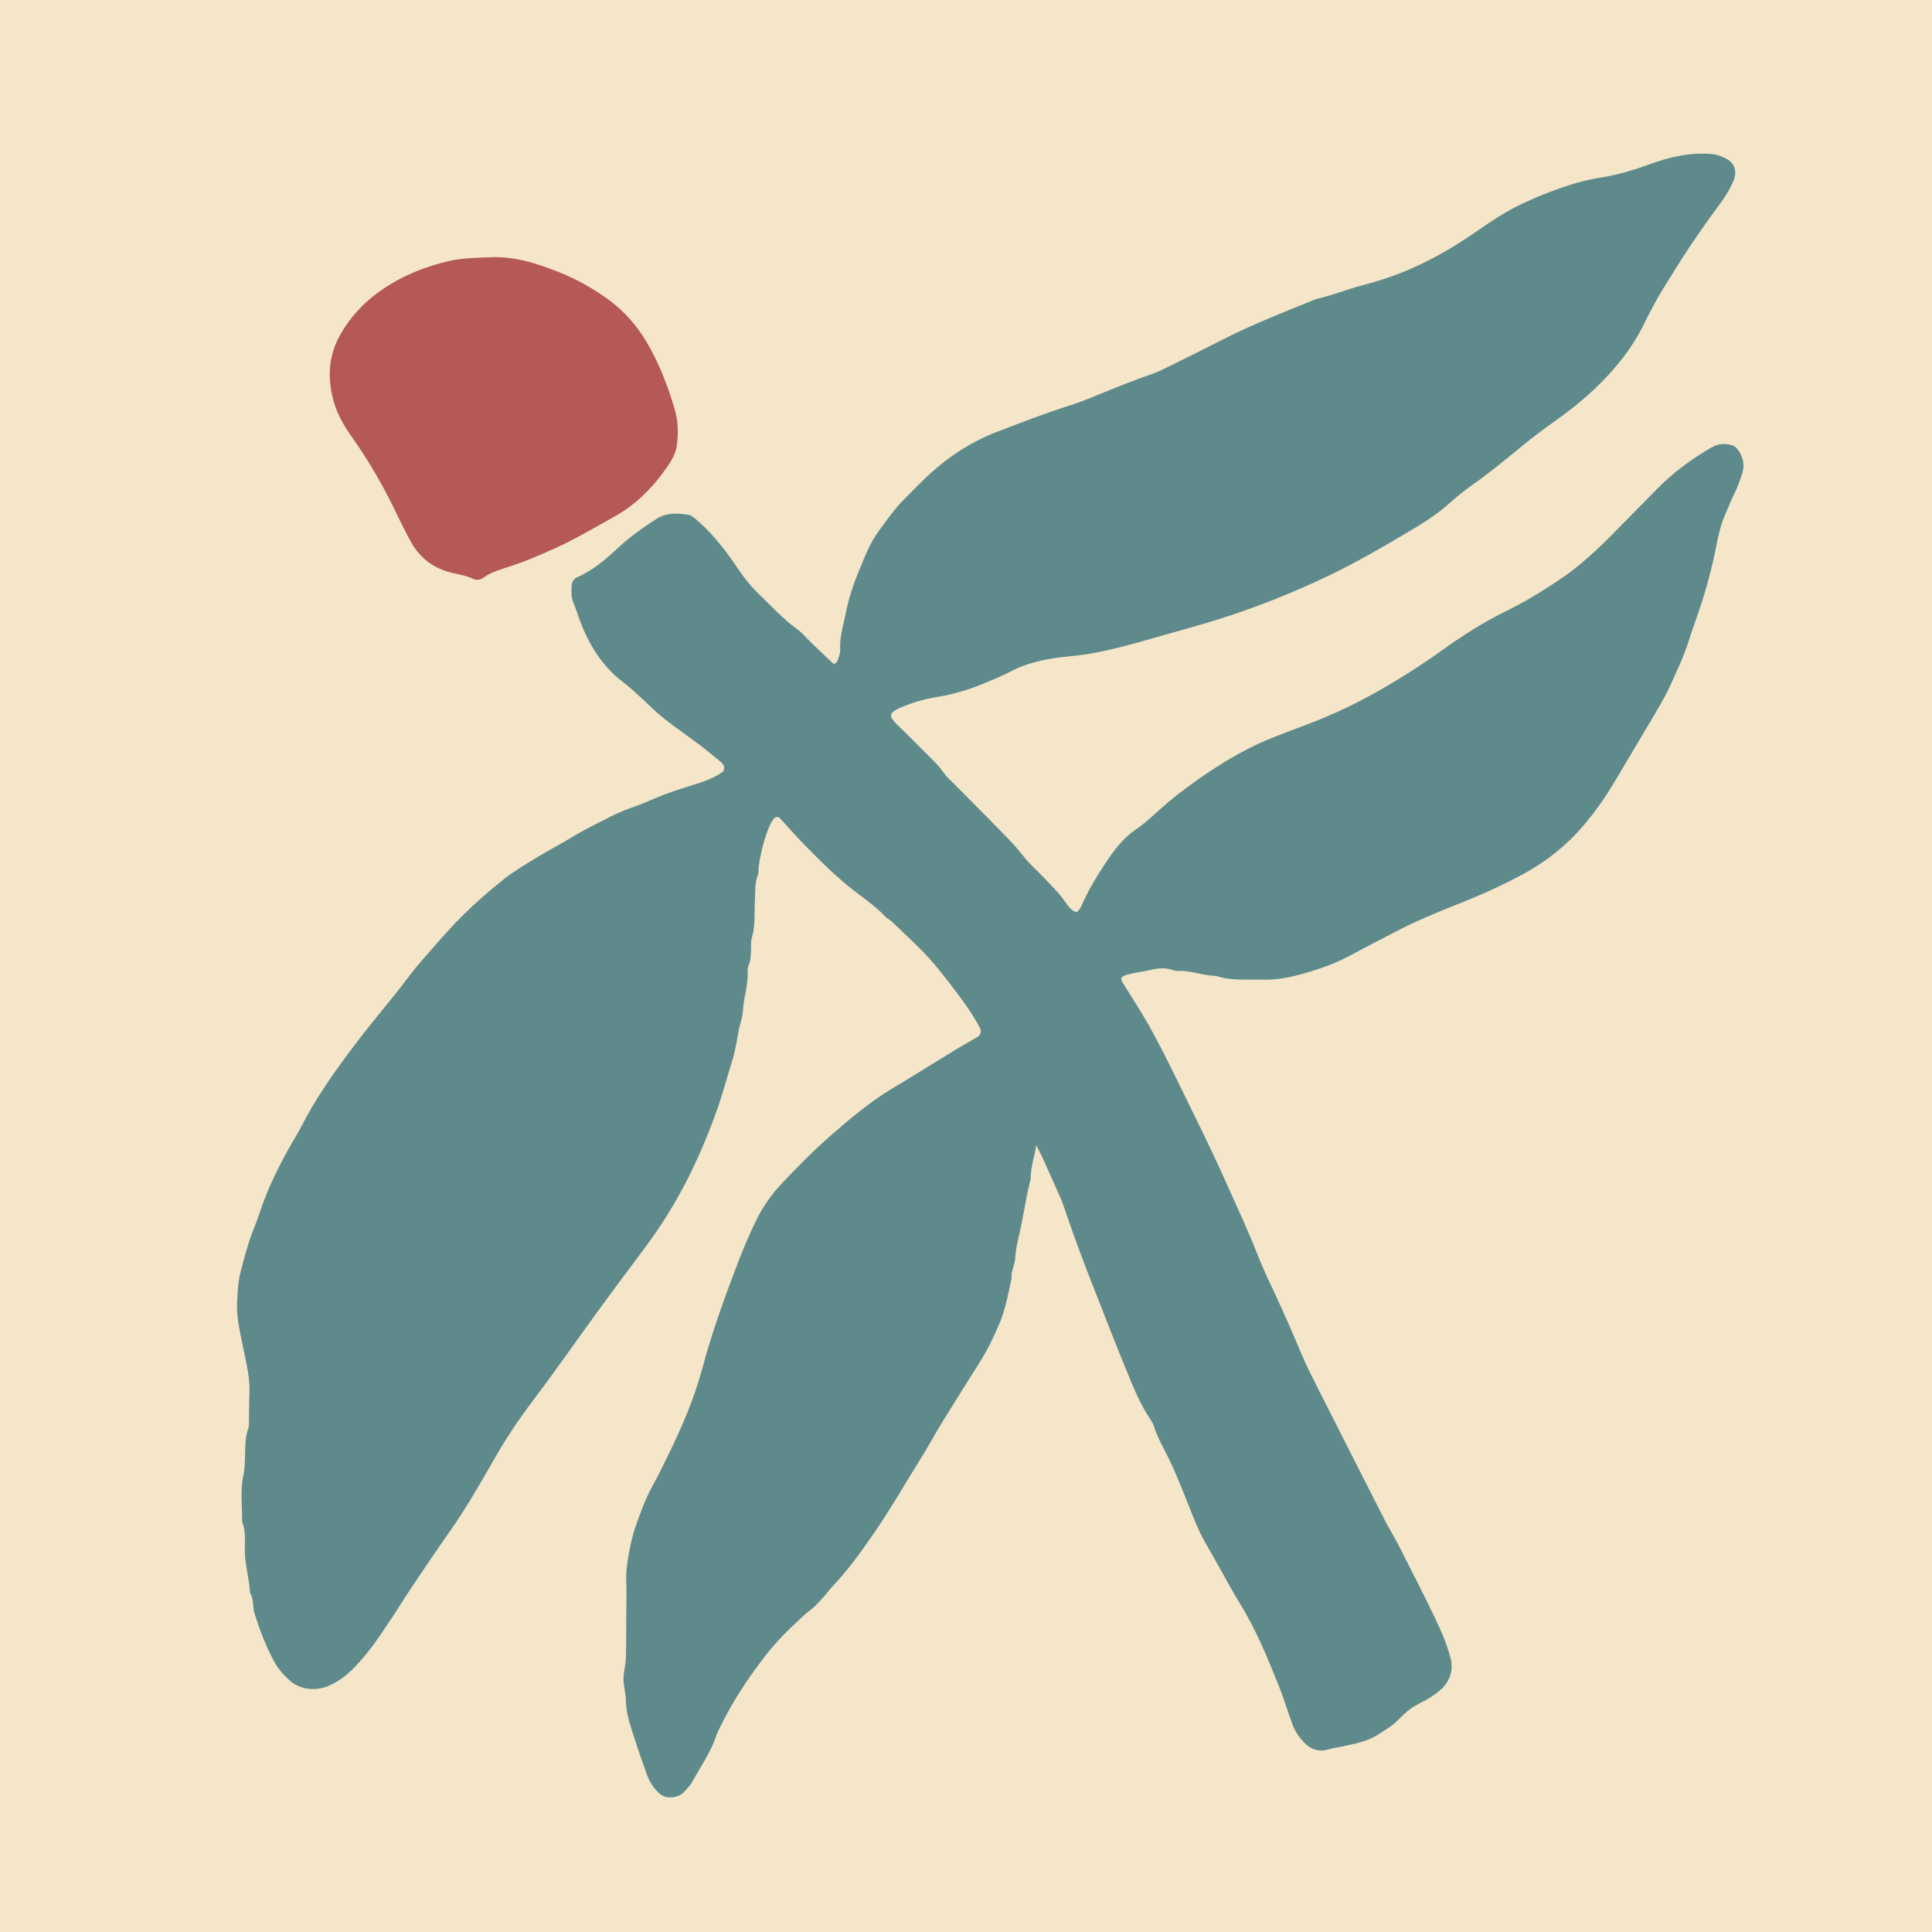
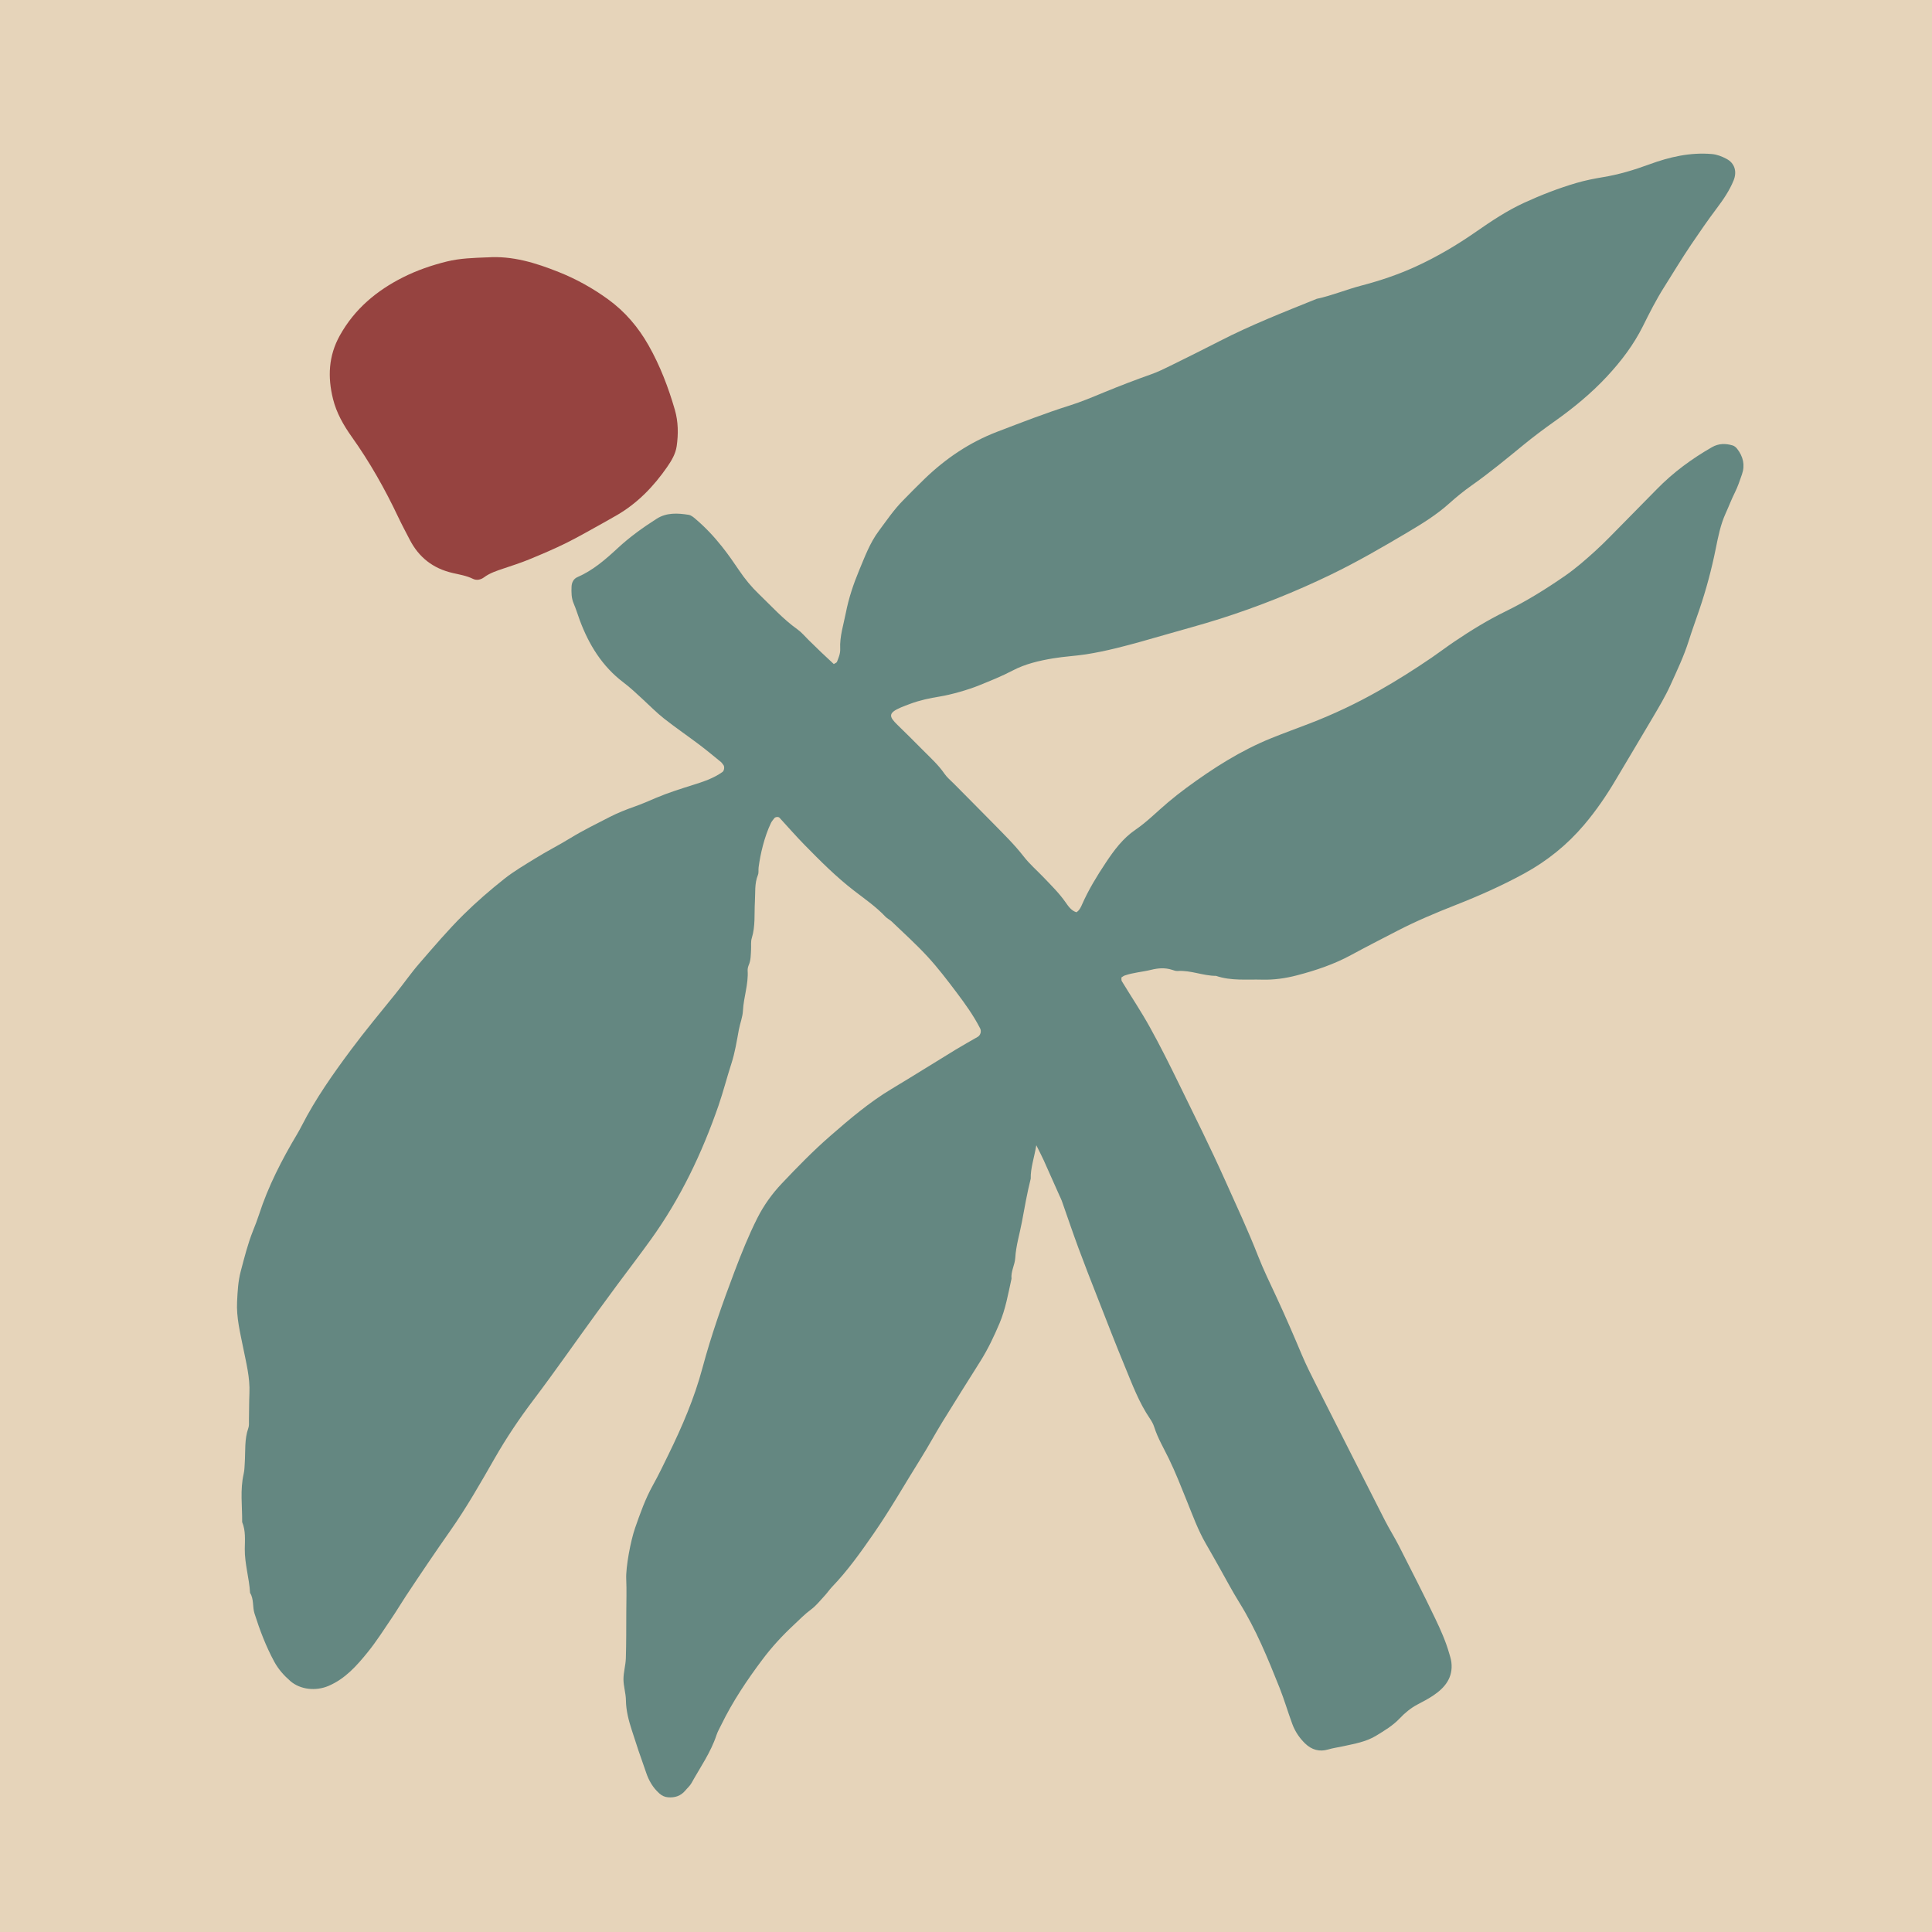
<svg xmlns="http://www.w3.org/2000/svg" width="200mm" height="200mm" viewBox="0 0 566.93 566.93">
  <g id="zone-1">
-     <rect x="0" y="0" width="566.93" height="566.93" fill="#f5e6ca" />
+     <rect x="0" y="0" width="566.93" height="566.93" fill="#e6d4ba" />
  </g>
  <g id="zone-3">
-     <path d="M142.97,75.53c7.42-.53,14.29,1.63,21.01,4.31,5.12,2.04,9.92,4.71,14.41,7.96,5.03,3.64,8.92,8.23,11.93,13.55,3.37,5.95,5.8,12.31,7.7,18.87,1.02,3.53,1.06,7.11.55,10.69-.32,2.28-1.53,4.29-2.82,6.15-3.93,5.66-8.64,10.56-14.66,14.07-1.31.76-2.63,1.52-3.96,2.25-3.66,2.01-7.27,4.12-11,5.97-3.56,1.76-7.24,3.32-10.92,4.83-2.45,1.01-4.99,1.81-7.5,2.66-1.98.67-3.96,1.3-5.67,2.57-.98.73-2.2.97-3.24.45-1.92-.94-3.99-1.26-6.01-1.73-5.75-1.33-9.9-4.6-12.57-9.79-1.13-2.19-2.3-4.36-3.35-6.58-3.89-8.23-8.35-16.13-13.64-23.56-2.43-3.42-4.5-7.04-5.51-11.13-1.6-6.44-1.34-12.64,2.02-18.66,4.33-7.76,10.78-13.14,18.56-17.05,4.06-2.04,8.35-3.52,12.8-4.62,3.94-.97,7.89-1.06,11.86-1.22" fill="#b55955" />
+     <path d="M142.97,75.53c7.42-.53,14.29,1.63,21.01,4.31,5.12,2.04,9.92,4.71,14.41,7.96,5.03,3.64,8.92,8.23,11.93,13.55,3.37,5.95,5.8,12.31,7.7,18.87,1.02,3.53,1.06,7.11.55,10.69-.32,2.28-1.53,4.29-2.82,6.15-3.93,5.66-8.64,10.56-14.66,14.07-1.31.76-2.63,1.52-3.96,2.25-3.66,2.01-7.27,4.12-11,5.97-3.56,1.76-7.24,3.32-10.92,4.83-2.45,1.01-4.99,1.81-7.5,2.66-1.98.67-3.96,1.3-5.67,2.57-.98.73-2.2.97-3.24.45-1.92-.94-3.99-1.26-6.01-1.73-5.75-1.33-9.9-4.6-12.57-9.79-1.13-2.19-2.3-4.36-3.35-6.58-3.89-8.23-8.35-16.13-13.64-23.56-2.43-3.42-4.5-7.04-5.51-11.13-1.6-6.44-1.34-12.64,2.02-18.66,4.33-7.76,10.78-13.14,18.56-17.05,4.06-2.04,8.35-3.52,12.8-4.62,3.94-.97,7.89-1.06,11.86-1.22" fill="#964340" />
  </g>
  <g id="zone-2">
-     <path d="M304.11,336c-.67,3.93-1.73,6.8-1.65,9.86-1.06,4.2-1.8,8.46-2.59,12.72-.65,3.51-1.74,6.94-1.95,10.54-.12,2.08-1.33,3.96-1.1,6.11-.98,4.41-1.74,8.88-3.51,13.07-1.62,3.83-3.4,7.59-5.62,11.12-3.72,5.92-7.46,11.83-11.12,17.79-2.18,3.54-4.14,7.21-6.35,10.73-4.62,7.36-8.9,14.94-13.86,22.09-3.77,5.44-7.6,10.84-12.21,15.64-.78.82-1.41,1.78-2.19,2.61-1.29,1.39-2.48,2.92-3.99,4.03-1.85,1.37-3.42,3-5.08,4.55-3.34,3.11-6.41,6.45-9.15,10.1-4.55,6.06-8.75,12.33-12.08,19.16-.5,1.02-1.08,2.01-1.43,3.08-1.68,5.08-4.77,9.43-7.33,14.05-.45.81-1.21,1.45-1.81,2.18-1.33,1.59-3.06,2.14-5.08,1.97-.99-.08-1.81-.48-2.54-1.14-1.89-1.69-3.1-3.79-3.89-6.17-.72-2.14-1.5-4.27-2.23-6.41-.66-1.96-1.29-3.94-1.93-5.91-.93-2.88-1.71-5.76-1.75-8.84-.02-2.05-.71-4.1-.72-6.15,0-2.05.63-4.1.7-6.15.14-4.55.11-9.1.13-13.64.02-3.22.12-6.45-.02-9.66-.15-3.46,1.28-11.17,2.61-14.98,1.49-4.27,3-8.54,5.22-12.53,1.66-2.97,3.13-6.05,4.62-9.11,3.98-8.14,7.54-16.42,9.9-25.23,2.58-9.63,5.91-19.06,9.45-28.41,2.01-5.3,4.11-10.54,6.66-15.61,1.9-3.76,4.33-7.15,7.18-10.16,4.56-4.82,9.22-9.6,14.23-13.96,5.7-4.97,11.47-9.89,18.01-13.81,6.34-3.8,12.58-7.73,18.89-11.58,2.1-1.28,4.26-2.46,6.39-3.7.8-.47,1.13-1.62.69-2.48-1.9-3.72-4.33-7.11-6.83-10.43-2.73-3.62-5.49-7.26-8.56-10.59-3.33-3.63-7.01-6.93-10.57-10.35-.54-.52-1.29-.84-1.8-1.38-2.74-2.92-6.05-5.2-9.19-7.62-5.29-4.08-9.97-8.77-14.61-13.51-2.52-2.57-4.88-5.29-7.32-7.94-.31-.34-1.23-.25-1.52.15-.33.46-.73.88-.97,1.38-1.97,4.09-3.14,9.27-3.63,13.01-.1.75.07,1.59-.2,2.25-1.04,2.55-.73,5.22-.89,7.85-.21,3.57.18,7.18-.92,10.7-.33,1.05-.14,2.26-.21,3.39-.09,1.51-.04,3.03-.66,4.47-.22.51-.37,1.11-.34,1.65.26,4.02-1.18,7.83-1.38,11.8-.1,1.89-.84,3.66-1.19,5.52-.62,3.32-1.13,6.68-2.18,9.92-1.34,4.12-2.4,8.33-3.81,12.41-4.85,13.98-11.17,27.25-19.86,39.31-3.2,4.45-6.54,8.8-9.81,13.21-2.02,2.73-4.04,5.48-6.04,8.23-6.24,8.56-12.27,17.26-18.66,25.7-4.1,5.42-7.9,11.09-11.29,17.01-4.13,7.21-8.25,14.46-13.03,21.26-4.46,6.34-8.79,12.77-13.07,19.23-1.36,2.05-2.6,4.17-3.98,6.2-2.34,3.44-4.56,6.98-7.17,10.2-3.21,3.97-6.6,7.82-11.53,9.92-3.69,1.57-8.27,1.13-11.22-1.45-1.86-1.62-3.48-3.44-4.69-5.66-2.45-4.51-4.24-9.25-5.79-14.12-.64-1.99-.14-4.2-1.31-6.07-.24-4.33-1.6-8.52-1.55-12.91.03-2.62.3-5.32-.77-7.86.04-4.71-.64-9.45.44-14.14.25-1.09.26-2.25.33-3.37.21-3.38-.12-6.82,1.05-10.11.25-.69.16-1.5.17-2.26.06-2.65.03-5.31.14-7.96.2-4.59-.97-8.98-1.85-13.41-.88-4.43-2-8.82-1.77-13.42.15-3.02.29-6,1.08-8.96,1.06-4,2.06-8.02,3.6-11.88.63-1.58,1.25-3.16,1.77-4.77,2.7-8.31,6.67-16.02,11.13-23.51.48-.81.94-1.64,1.37-2.48,4.06-7.94,9.17-15.2,14.49-22.34,4.18-5.62,8.67-10.99,13.06-16.44,2.38-2.94,4.53-6.07,7.01-8.92,4.22-4.86,8.38-9.78,12.98-14.32,3.79-3.74,7.81-7.21,11.96-10.5,2.81-2.22,5.94-4.04,9-5.94,3.38-2.1,6.95-3.9,10.33-5.97,3.73-2.29,7.65-4.19,11.52-6.19,2.35-1.21,4.82-2.19,7.33-3.07,2.14-.75,4.22-1.67,6.31-2.56,3.49-1.48,7.09-2.61,10.7-3.75,3.06-.96,6.14-1.95,8.8-3.86.51-.36.67-1.55.26-2.05-.24-.29-.44-.64-.72-.87-2.06-1.67-4.09-3.38-6.21-4.98-3.47-2.62-7.07-5.08-10.49-7.77-2.23-1.76-4.23-3.81-6.33-5.74-1.81-1.67-3.58-3.35-5.57-4.85-6.24-4.71-10.17-11.11-12.85-18.34-.59-1.59-1.07-3.23-1.74-4.78-.71-1.63-.71-3.31-.64-5.02.05-1.22.61-2.29,1.71-2.76,4.61-2,8.3-5.24,11.92-8.59,3.49-3.23,7.34-5.99,11.34-8.54,2.91-1.86,6.16-1.67,9.39-1.16.69.11,1.37.66,1.94,1.15,2.91,2.46,5.51,5.23,7.87,8.21,1.76,2.22,3.39,4.55,4.97,6.9,1.7,2.53,3.61,4.86,5.81,6.97,3.69,3.55,7.12,7.37,11.32,10.37,1.22.87,2.21,2.07,3.29,3.14,2.42,2.4,4.88,4.75,7.39,7.05.42-.27.84-.39.93-.64.48-1.23,1.02-2.44.95-3.82-.18-3.64.98-7.1,1.66-10.59.83-4.24,2.2-8.37,3.87-12.38,1.68-4,3.15-8.08,5.8-11.63,2.26-3.03,4.37-6.17,7.04-8.88,2.13-2.16,4.25-4.35,6.44-6.45,6.2-5.96,13.15-10.67,21.3-13.79,7.07-2.7,14.1-5.45,21.32-7.72,3.42-1.08,6.74-2.49,10.06-3.86,4.55-1.87,9.13-3.63,13.77-5.27,1.96-.69,3.84-1.62,5.71-2.54,4.76-2.35,9.52-4.7,14.24-7.13,9.27-4.78,18.97-8.57,28.62-12.47,4.45-.95,8.65-2.72,13.04-3.87,5.49-1.44,10.86-3.23,16.04-5.61,6.23-2.86,12.08-6.31,17.69-10.22,4.51-3.14,9.08-6.18,14.1-8.49,4.99-2.29,10.11-4.28,15.37-5.82,2.53-.74,5.14-1.26,7.74-1.69,4.69-.77,9.17-2.12,13.63-3.76,5.88-2.16,11.96-3.58,18.34-3.03,1.57.14,2.96.71,4.29,1.41,2.42,1.27,3.14,3.73,2.1,6.32-1.22,3.01-3.05,5.67-4.98,8.23-2.62,3.48-5.07,7.05-7.51,10.65-2.75,4.08-5.28,8.28-7.9,12.44-2.34,3.7-4.3,7.57-6.23,11.46-2.73,5.48-6.37,10.26-10.51,14.72-4.66,5.02-9.93,9.33-15.52,13.29-3.09,2.19-6.12,4.46-9.05,6.86-4.98,4.08-9.94,8.18-15.21,11.89-2.32,1.63-4.53,3.45-6.64,5.34-3.7,3.31-7.89,5.89-12.13,8.4-7.33,4.35-14.71,8.63-22.39,12.35-10.57,5.12-21.45,9.47-32.66,13.03-5.4,1.72-10.88,3.16-16.32,4.74-4.72,1.37-9.44,2.72-14.2,3.89-2.93.71-5.88,1.34-8.88,1.8-3.19.48-6.41.64-9.57,1.17-4.08.68-8.18,1.63-11.9,3.59-3.19,1.68-6.53,3-9.87,4.36-3.17,1.29-8.21,2.72-11.42,3.24-2.99.48-5.94,1.1-8.78,2.17-.88.33-1.77.65-2.64,1.02-3.87,1.66-3.57,2.69-1.06,5.14,2.45,2.39,4.89,4.79,7.28,7.22,2.26,2.3,4.68,4.43,6.52,7.12.74,1.08,1.8,1.95,2.74,2.89,3.87,3.92,7.77,7.81,11.62,11.74,3.05,3.12,6.17,6.15,8.86,9.62,1.73,2.24,3.92,4.12,5.89,6.18,2.22,2.33,4.52,4.58,6.39,7.25.82,1.17,1.69,2.49,3.22,2.97.87-.57,1.26-1.41,1.65-2.29,1.91-4.34,4.39-8.39,7-12.31,2.39-3.59,4.95-7.08,8.69-9.63,3.43-2.34,6.37-5.37,9.56-8.05,1.74-1.46,3.52-2.87,5.35-4.22,7.8-5.74,15.92-10.95,24.96-14.6,3.68-1.48,7.41-2.84,11.12-4.26,7.08-2.72,13.9-5.95,20.51-9.71,5.29-3,10.39-6.23,15.4-9.65,2.19-1.5,4.3-3.1,6.49-4.59,4.87-3.29,9.86-6.38,15.15-8.96,6.15-3,11.94-6.61,17.54-10.49,3.1-2.15,5.98-4.67,8.78-7.21,2.81-2.55,5.42-5.31,8.1-8.01,3.34-3.37,6.67-6.75,9.99-10.15,4.8-4.92,10.27-8.95,16.23-12.36,1.95-1.11,3.98-1.12,6.04-.5.51.15,1.01.58,1.34,1.01,1.73,2.24,2.35,4.73,1.4,7.46-.62,1.78-1.21,3.59-2.05,5.27-1.02,2.03-1.81,4.15-2.75,6.21-1.5,3.3-2.18,6.79-2.89,10.3-1.22,6.09-2.83,12.09-4.83,17.98-1.03,3.03-2.14,6.04-3.1,9.1-1.42,4.51-3.46,8.77-5.4,13.06-1.48,3.26-3.34,6.35-5.16,9.45-3.53,6.04-7.17,12.01-10.72,18.04-2.78,4.74-5.89,9.28-9.43,13.46-4.93,5.82-10.84,10.6-17.56,14.27-6.49,3.55-13.25,6.55-20.13,9.25-5.82,2.29-11.58,4.71-17.13,7.58-4.54,2.35-9.1,4.68-13.6,7.12-4.97,2.7-10.39,4.52-15.9,5.95-3.31.86-6.67,1.34-10.12,1.25-4.54-.13-9.13.41-13.56-1.11-3.81,0-7.41-1.69-11.26-1.43-.54.04-1.12-.17-1.66-.35-2.06-.66-4.06-.51-6.15.01-2.56.63-5.24.79-7.75,1.67-.34.12-.64.38-.95.57.03.37-.05.81.12,1.09,2.75,4.52,5.7,8.93,8.26,13.56,3.03,5.46,5.81,11.05,8.55,16.66,4.57,9.34,9.21,18.65,13.46,28.13,3.32,7.4,6.76,14.75,9.72,22.32,1.58,4.04,3.5,7.95,5.33,11.89,2.63,5.65,5.1,11.36,7.51,17.1,1.25,2.96,2.7,5.84,4.15,8.71,6.74,13.34,13.5,26.67,20.28,39.98,1.29,2.52,2.82,4.92,4.1,7.45,3.6,7.08,7.23,14.15,10.65,21.32,1.54,3.22,3.01,6.51,4.01,9.97.26.9.57,1.8.68,2.72.56,4.55-1.89,7.53-5.41,9.87-1.41.94-2.93,1.73-4.44,2.52-2.05,1.07-3.79,2.52-5.36,4.18-1.98,2.09-4.42,3.53-6.85,5.02-2.99,1.83-6.36,2.37-9.67,3.1-1.47.33-2.96.51-4.43.95-2.52.75-4.82.13-6.79-1.79-1.67-1.63-2.91-3.51-3.71-5.65-1.31-3.53-2.36-7.17-3.75-10.66-3.43-8.59-6.91-17.16-11.84-25.07-2.1-3.37-3.93-6.89-5.89-10.35-1.3-2.3-2.59-4.61-3.92-6.9-2.28-3.94-3.82-8.21-5.52-12.41-1.7-4.2-3.33-8.41-5.32-12.5-1.48-3.05-3.24-5.99-4.28-9.25-.28-.89-.75-1.75-1.28-2.52-3.22-4.73-5.19-10.07-7.35-15.3-2.74-6.62-5.32-13.3-7.93-19.97-1.93-4.91-3.86-9.83-5.69-14.78-1.7-4.6-3.26-9.24-4.89-13.86-.19-.53-.46-1.03-.69-1.55-1.54-3.45-3.06-6.9-4.61-10.34-.54-1.19-1.15-2.34-2.17-4.4" fill="#5e8a8b" />
+     <path d="M304.11,336c-.67,3.93-1.73,6.8-1.65,9.86-1.06,4.2-1.8,8.46-2.59,12.72-.65,3.51-1.74,6.94-1.95,10.54-.12,2.08-1.33,3.96-1.1,6.11-.98,4.41-1.74,8.88-3.51,13.07-1.62,3.83-3.4,7.59-5.62,11.12-3.72,5.92-7.46,11.83-11.12,17.79-2.18,3.54-4.14,7.21-6.35,10.73-4.62,7.36-8.9,14.94-13.86,22.09-3.77,5.44-7.6,10.84-12.21,15.64-.78.82-1.41,1.78-2.19,2.61-1.29,1.39-2.48,2.92-3.99,4.03-1.85,1.37-3.42,3-5.08,4.55-3.34,3.11-6.41,6.45-9.15,10.1-4.55,6.06-8.75,12.33-12.08,19.16-.5,1.02-1.08,2.01-1.43,3.08-1.68,5.08-4.77,9.43-7.33,14.05-.45.81-1.21,1.45-1.81,2.18-1.33,1.59-3.06,2.14-5.08,1.97-.99-.08-1.81-.48-2.54-1.14-1.89-1.69-3.1-3.79-3.89-6.17-.72-2.14-1.5-4.27-2.23-6.41-.66-1.96-1.29-3.94-1.93-5.91-.93-2.88-1.71-5.76-1.75-8.84-.02-2.05-.71-4.1-.72-6.15,0-2.05.63-4.1.7-6.15.14-4.55.11-9.1.13-13.64.02-3.22.12-6.45-.02-9.66-.15-3.46,1.28-11.17,2.61-14.98,1.49-4.27,3-8.54,5.22-12.53,1.66-2.97,3.13-6.05,4.62-9.11,3.98-8.14,7.54-16.42,9.9-25.23,2.58-9.63,5.91-19.06,9.45-28.41,2.01-5.3,4.11-10.54,6.66-15.61,1.9-3.76,4.33-7.15,7.18-10.16,4.56-4.82,9.22-9.6,14.23-13.96,5.7-4.97,11.47-9.89,18.01-13.81,6.34-3.8,12.58-7.73,18.89-11.58,2.1-1.28,4.26-2.46,6.39-3.7.8-.47,1.13-1.62.69-2.48-1.9-3.72-4.33-7.11-6.83-10.43-2.73-3.62-5.49-7.26-8.56-10.59-3.33-3.63-7.01-6.93-10.57-10.35-.54-.52-1.29-.84-1.8-1.38-2.74-2.92-6.05-5.2-9.19-7.62-5.29-4.08-9.97-8.77-14.61-13.51-2.52-2.57-4.88-5.29-7.32-7.94-.31-.34-1.23-.25-1.52.15-.33.46-.73.88-.97,1.38-1.97,4.09-3.14,9.27-3.63,13.01-.1.75.07,1.59-.2,2.25-1.04,2.55-.73,5.22-.89,7.85-.21,3.57.18,7.18-.92,10.7-.33,1.05-.14,2.26-.21,3.39-.09,1.51-.04,3.03-.66,4.47-.22.51-.37,1.11-.34,1.65.26,4.02-1.18,7.83-1.38,11.8-.1,1.89-.84,3.66-1.19,5.52-.62,3.32-1.13,6.68-2.18,9.92-1.34,4.12-2.4,8.33-3.81,12.41-4.85,13.98-11.17,27.25-19.86,39.31-3.2,4.45-6.54,8.8-9.81,13.21-2.02,2.73-4.04,5.48-6.04,8.23-6.24,8.56-12.27,17.26-18.66,25.7-4.1,5.42-7.9,11.09-11.29,17.01-4.13,7.21-8.25,14.46-13.03,21.26-4.46,6.34-8.79,12.77-13.07,19.23-1.36,2.05-2.6,4.17-3.98,6.2-2.34,3.44-4.56,6.98-7.17,10.2-3.21,3.97-6.6,7.82-11.53,9.92-3.69,1.57-8.27,1.13-11.22-1.45-1.86-1.62-3.48-3.44-4.69-5.66-2.45-4.51-4.24-9.25-5.79-14.12-.64-1.99-.14-4.2-1.31-6.07-.24-4.33-1.6-8.52-1.55-12.91.03-2.62.3-5.32-.77-7.86.04-4.71-.64-9.45.44-14.14.25-1.09.26-2.25.33-3.37.21-3.38-.12-6.82,1.05-10.11.25-.69.16-1.5.17-2.26.06-2.65.03-5.31.14-7.96.2-4.59-.97-8.98-1.85-13.41-.88-4.43-2-8.82-1.77-13.42.15-3.02.29-6,1.08-8.96,1.06-4,2.06-8.02,3.6-11.88.63-1.58,1.25-3.16,1.77-4.77,2.7-8.31,6.67-16.02,11.13-23.51.48-.81.94-1.64,1.37-2.48,4.06-7.94,9.17-15.2,14.49-22.34,4.18-5.62,8.67-10.99,13.06-16.44,2.38-2.94,4.53-6.07,7.01-8.92,4.22-4.86,8.38-9.78,12.98-14.32,3.79-3.74,7.81-7.21,11.96-10.5,2.81-2.22,5.94-4.04,9-5.94,3.38-2.1,6.95-3.9,10.33-5.97,3.73-2.29,7.65-4.19,11.52-6.19,2.35-1.21,4.82-2.19,7.33-3.07,2.14-.75,4.22-1.67,6.31-2.56,3.49-1.48,7.09-2.61,10.7-3.75,3.06-.96,6.14-1.95,8.8-3.86.51-.36.67-1.55.26-2.05-.24-.29-.44-.64-.72-.87-2.06-1.67-4.09-3.38-6.21-4.98-3.47-2.62-7.07-5.08-10.49-7.77-2.23-1.76-4.23-3.81-6.33-5.74-1.81-1.67-3.58-3.35-5.57-4.85-6.24-4.71-10.17-11.11-12.85-18.34-.59-1.59-1.07-3.23-1.74-4.78-.71-1.63-.71-3.31-.64-5.02.05-1.22.61-2.29,1.71-2.76,4.61-2,8.3-5.24,11.92-8.59,3.49-3.23,7.34-5.99,11.34-8.54,2.91-1.86,6.16-1.67,9.39-1.16.69.11,1.37.66,1.94,1.15,2.91,2.46,5.51,5.23,7.87,8.21,1.76,2.22,3.39,4.55,4.97,6.9,1.7,2.53,3.61,4.86,5.81,6.97,3.69,3.55,7.12,7.37,11.32,10.37,1.22.87,2.21,2.07,3.29,3.14,2.42,2.4,4.88,4.75,7.39,7.05.42-.27.84-.39.93-.64.48-1.23,1.02-2.44.95-3.82-.18-3.64.98-7.1,1.66-10.59.83-4.24,2.2-8.37,3.87-12.38,1.68-4,3.15-8.08,5.8-11.63,2.26-3.03,4.37-6.17,7.04-8.88,2.13-2.16,4.25-4.35,6.44-6.45,6.2-5.96,13.15-10.67,21.3-13.79,7.07-2.7,14.1-5.45,21.32-7.72,3.42-1.08,6.74-2.49,10.06-3.86,4.55-1.87,9.13-3.63,13.77-5.27,1.96-.69,3.84-1.62,5.71-2.54,4.76-2.35,9.52-4.7,14.24-7.13,9.27-4.78,18.97-8.57,28.62-12.47,4.45-.95,8.65-2.72,13.04-3.87,5.49-1.44,10.86-3.23,16.04-5.61,6.23-2.86,12.08-6.31,17.69-10.22,4.51-3.14,9.08-6.18,14.1-8.49,4.99-2.29,10.11-4.28,15.37-5.82,2.53-.74,5.14-1.26,7.74-1.69,4.69-.77,9.17-2.12,13.63-3.76,5.88-2.16,11.96-3.58,18.34-3.03,1.57.14,2.96.71,4.29,1.41,2.42,1.27,3.14,3.73,2.1,6.32-1.22,3.01-3.05,5.67-4.98,8.23-2.62,3.48-5.07,7.05-7.51,10.65-2.75,4.08-5.28,8.28-7.9,12.44-2.34,3.7-4.3,7.57-6.23,11.46-2.73,5.48-6.37,10.26-10.51,14.72-4.66,5.02-9.93,9.33-15.52,13.29-3.09,2.19-6.12,4.46-9.05,6.86-4.98,4.08-9.94,8.18-15.21,11.89-2.32,1.63-4.53,3.45-6.64,5.34-3.7,3.31-7.89,5.89-12.13,8.4-7.33,4.35-14.71,8.63-22.39,12.35-10.57,5.12-21.45,9.47-32.66,13.03-5.4,1.72-10.88,3.16-16.32,4.74-4.72,1.37-9.44,2.72-14.2,3.89-2.93.71-5.88,1.34-8.88,1.8-3.19.48-6.41.64-9.57,1.17-4.08.68-8.18,1.63-11.9,3.59-3.19,1.68-6.53,3-9.87,4.36-3.17,1.29-8.21,2.72-11.42,3.24-2.99.48-5.94,1.1-8.78,2.17-.88.33-1.77.65-2.64,1.02-3.87,1.66-3.57,2.69-1.06,5.14,2.45,2.39,4.89,4.79,7.28,7.22,2.26,2.3,4.68,4.43,6.52,7.12.74,1.08,1.8,1.95,2.74,2.89,3.87,3.92,7.77,7.81,11.62,11.74,3.05,3.12,6.17,6.15,8.86,9.62,1.73,2.24,3.92,4.12,5.89,6.18,2.22,2.33,4.52,4.58,6.39,7.25.82,1.17,1.69,2.49,3.22,2.97.87-.57,1.26-1.41,1.65-2.29,1.91-4.34,4.39-8.39,7-12.31,2.39-3.59,4.95-7.08,8.69-9.63,3.43-2.34,6.37-5.37,9.56-8.05,1.74-1.46,3.52-2.87,5.35-4.22,7.8-5.74,15.92-10.95,24.96-14.6,3.68-1.48,7.41-2.84,11.12-4.26,7.08-2.72,13.9-5.95,20.51-9.71,5.29-3,10.39-6.23,15.4-9.65,2.19-1.5,4.3-3.1,6.49-4.59,4.87-3.29,9.86-6.38,15.15-8.96,6.15-3,11.94-6.61,17.54-10.49,3.1-2.15,5.98-4.67,8.78-7.21,2.81-2.55,5.42-5.31,8.1-8.01,3.34-3.37,6.67-6.75,9.99-10.15,4.8-4.92,10.27-8.95,16.23-12.36,1.95-1.11,3.98-1.12,6.04-.5.51.15,1.01.58,1.34,1.01,1.73,2.24,2.35,4.73,1.4,7.46-.62,1.78-1.21,3.59-2.05,5.27-1.02,2.03-1.81,4.15-2.75,6.21-1.5,3.3-2.18,6.79-2.89,10.3-1.22,6.09-2.83,12.09-4.83,17.98-1.03,3.03-2.14,6.04-3.1,9.1-1.42,4.51-3.46,8.77-5.4,13.06-1.48,3.26-3.34,6.35-5.16,9.45-3.53,6.04-7.17,12.01-10.72,18.04-2.78,4.74-5.89,9.28-9.43,13.46-4.93,5.82-10.84,10.6-17.56,14.27-6.49,3.55-13.25,6.55-20.13,9.25-5.82,2.29-11.58,4.71-17.13,7.58-4.54,2.35-9.1,4.68-13.6,7.12-4.97,2.7-10.39,4.52-15.9,5.95-3.31.86-6.67,1.34-10.12,1.25-4.54-.13-9.13.41-13.56-1.11-3.81,0-7.41-1.69-11.26-1.43-.54.04-1.12-.17-1.66-.35-2.06-.66-4.06-.51-6.15.01-2.56.63-5.24.79-7.75,1.67-.34.12-.64.38-.95.57.03.37-.05.81.12,1.09,2.75,4.52,5.7,8.93,8.26,13.56,3.03,5.46,5.81,11.05,8.55,16.66,4.57,9.34,9.21,18.65,13.46,28.13,3.32,7.4,6.76,14.75,9.72,22.32,1.58,4.04,3.5,7.95,5.33,11.89,2.63,5.65,5.1,11.36,7.51,17.1,1.25,2.96,2.7,5.84,4.15,8.71,6.74,13.34,13.5,26.67,20.28,39.98,1.29,2.52,2.82,4.92,4.1,7.45,3.6,7.08,7.23,14.15,10.65,21.32,1.54,3.22,3.01,6.51,4.01,9.97.26.9.57,1.8.68,2.72.56,4.55-1.89,7.53-5.41,9.87-1.41.94-2.93,1.73-4.44,2.52-2.05,1.07-3.79,2.52-5.36,4.18-1.98,2.09-4.42,3.53-6.85,5.02-2.99,1.83-6.36,2.37-9.67,3.1-1.47.33-2.96.51-4.43.95-2.52.75-4.82.13-6.79-1.79-1.67-1.63-2.91-3.51-3.71-5.65-1.31-3.53-2.36-7.17-3.75-10.66-3.43-8.59-6.91-17.16-11.84-25.07-2.1-3.37-3.93-6.89-5.89-10.35-1.3-2.3-2.59-4.61-3.92-6.9-2.28-3.94-3.82-8.21-5.52-12.41-1.7-4.2-3.33-8.41-5.32-12.5-1.48-3.05-3.24-5.99-4.28-9.25-.28-.89-.75-1.75-1.28-2.52-3.22-4.73-5.19-10.07-7.35-15.3-2.74-6.62-5.32-13.3-7.93-19.97-1.93-4.91-3.86-9.83-5.69-14.78-1.7-4.6-3.26-9.24-4.89-13.86-.19-.53-.46-1.03-.69-1.55-1.54-3.45-3.06-6.9-4.61-10.34-.54-1.19-1.15-2.34-2.17-4.4" fill="#648781" />
  </g>
</svg>
